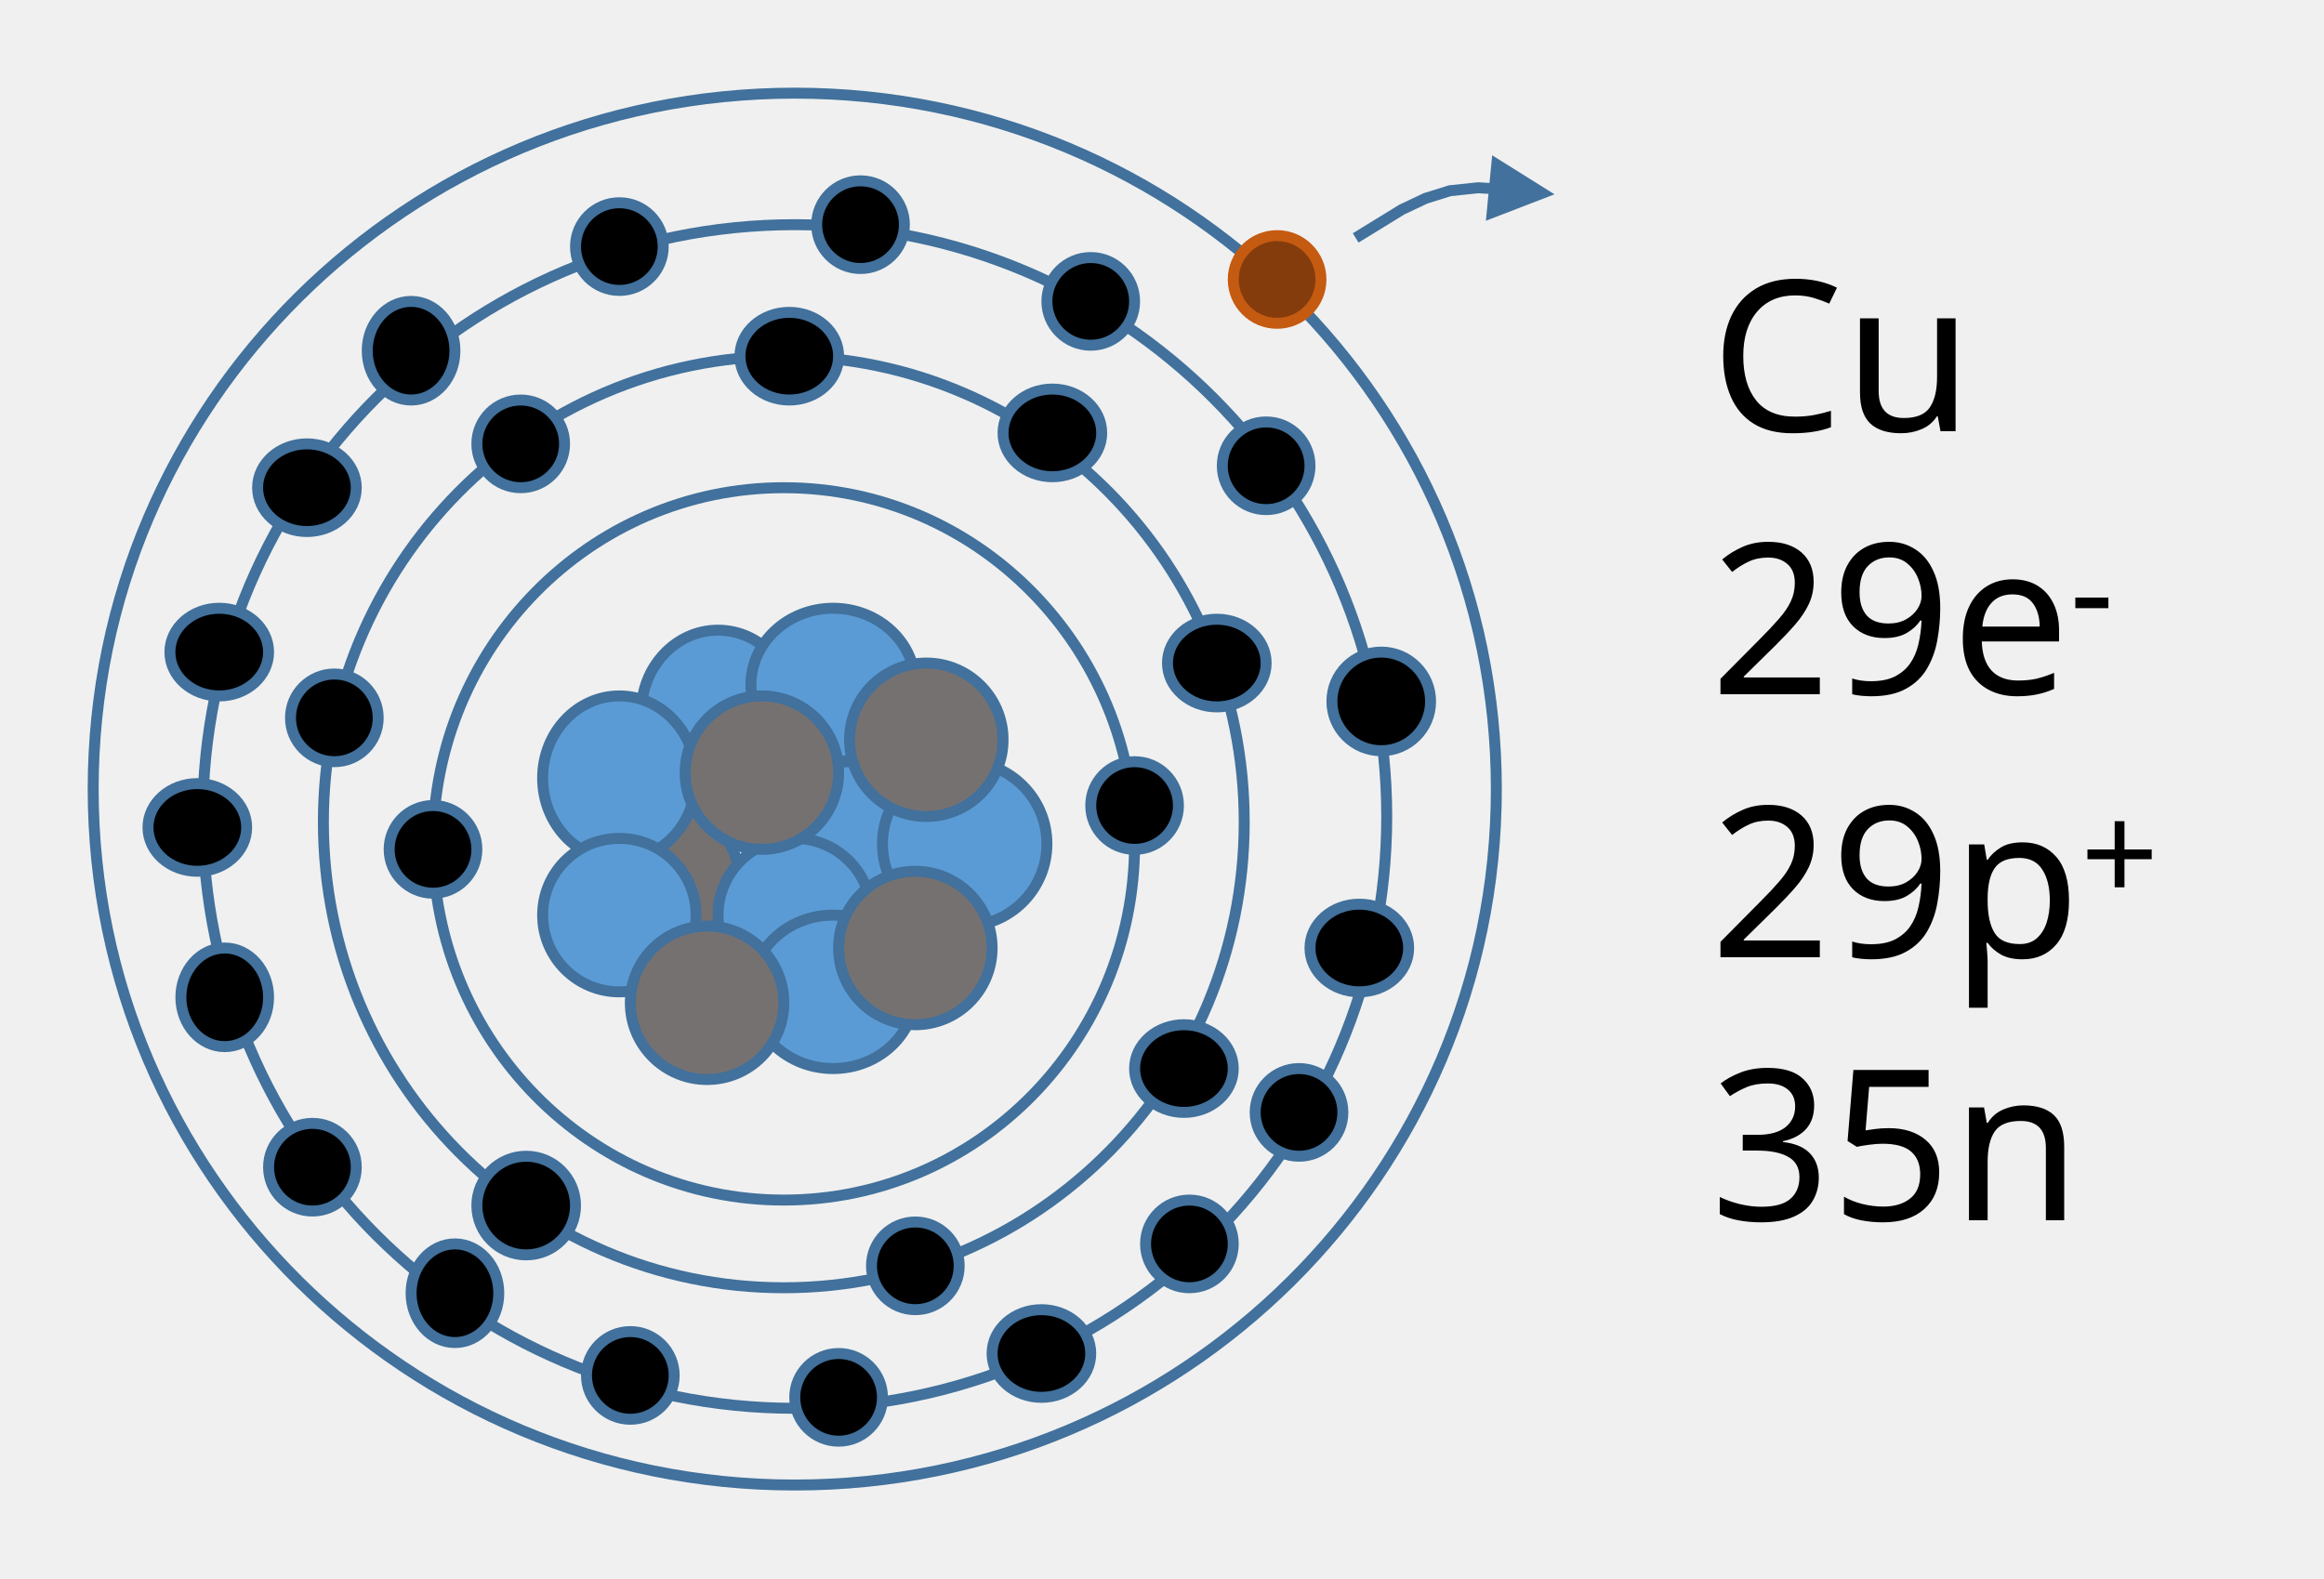
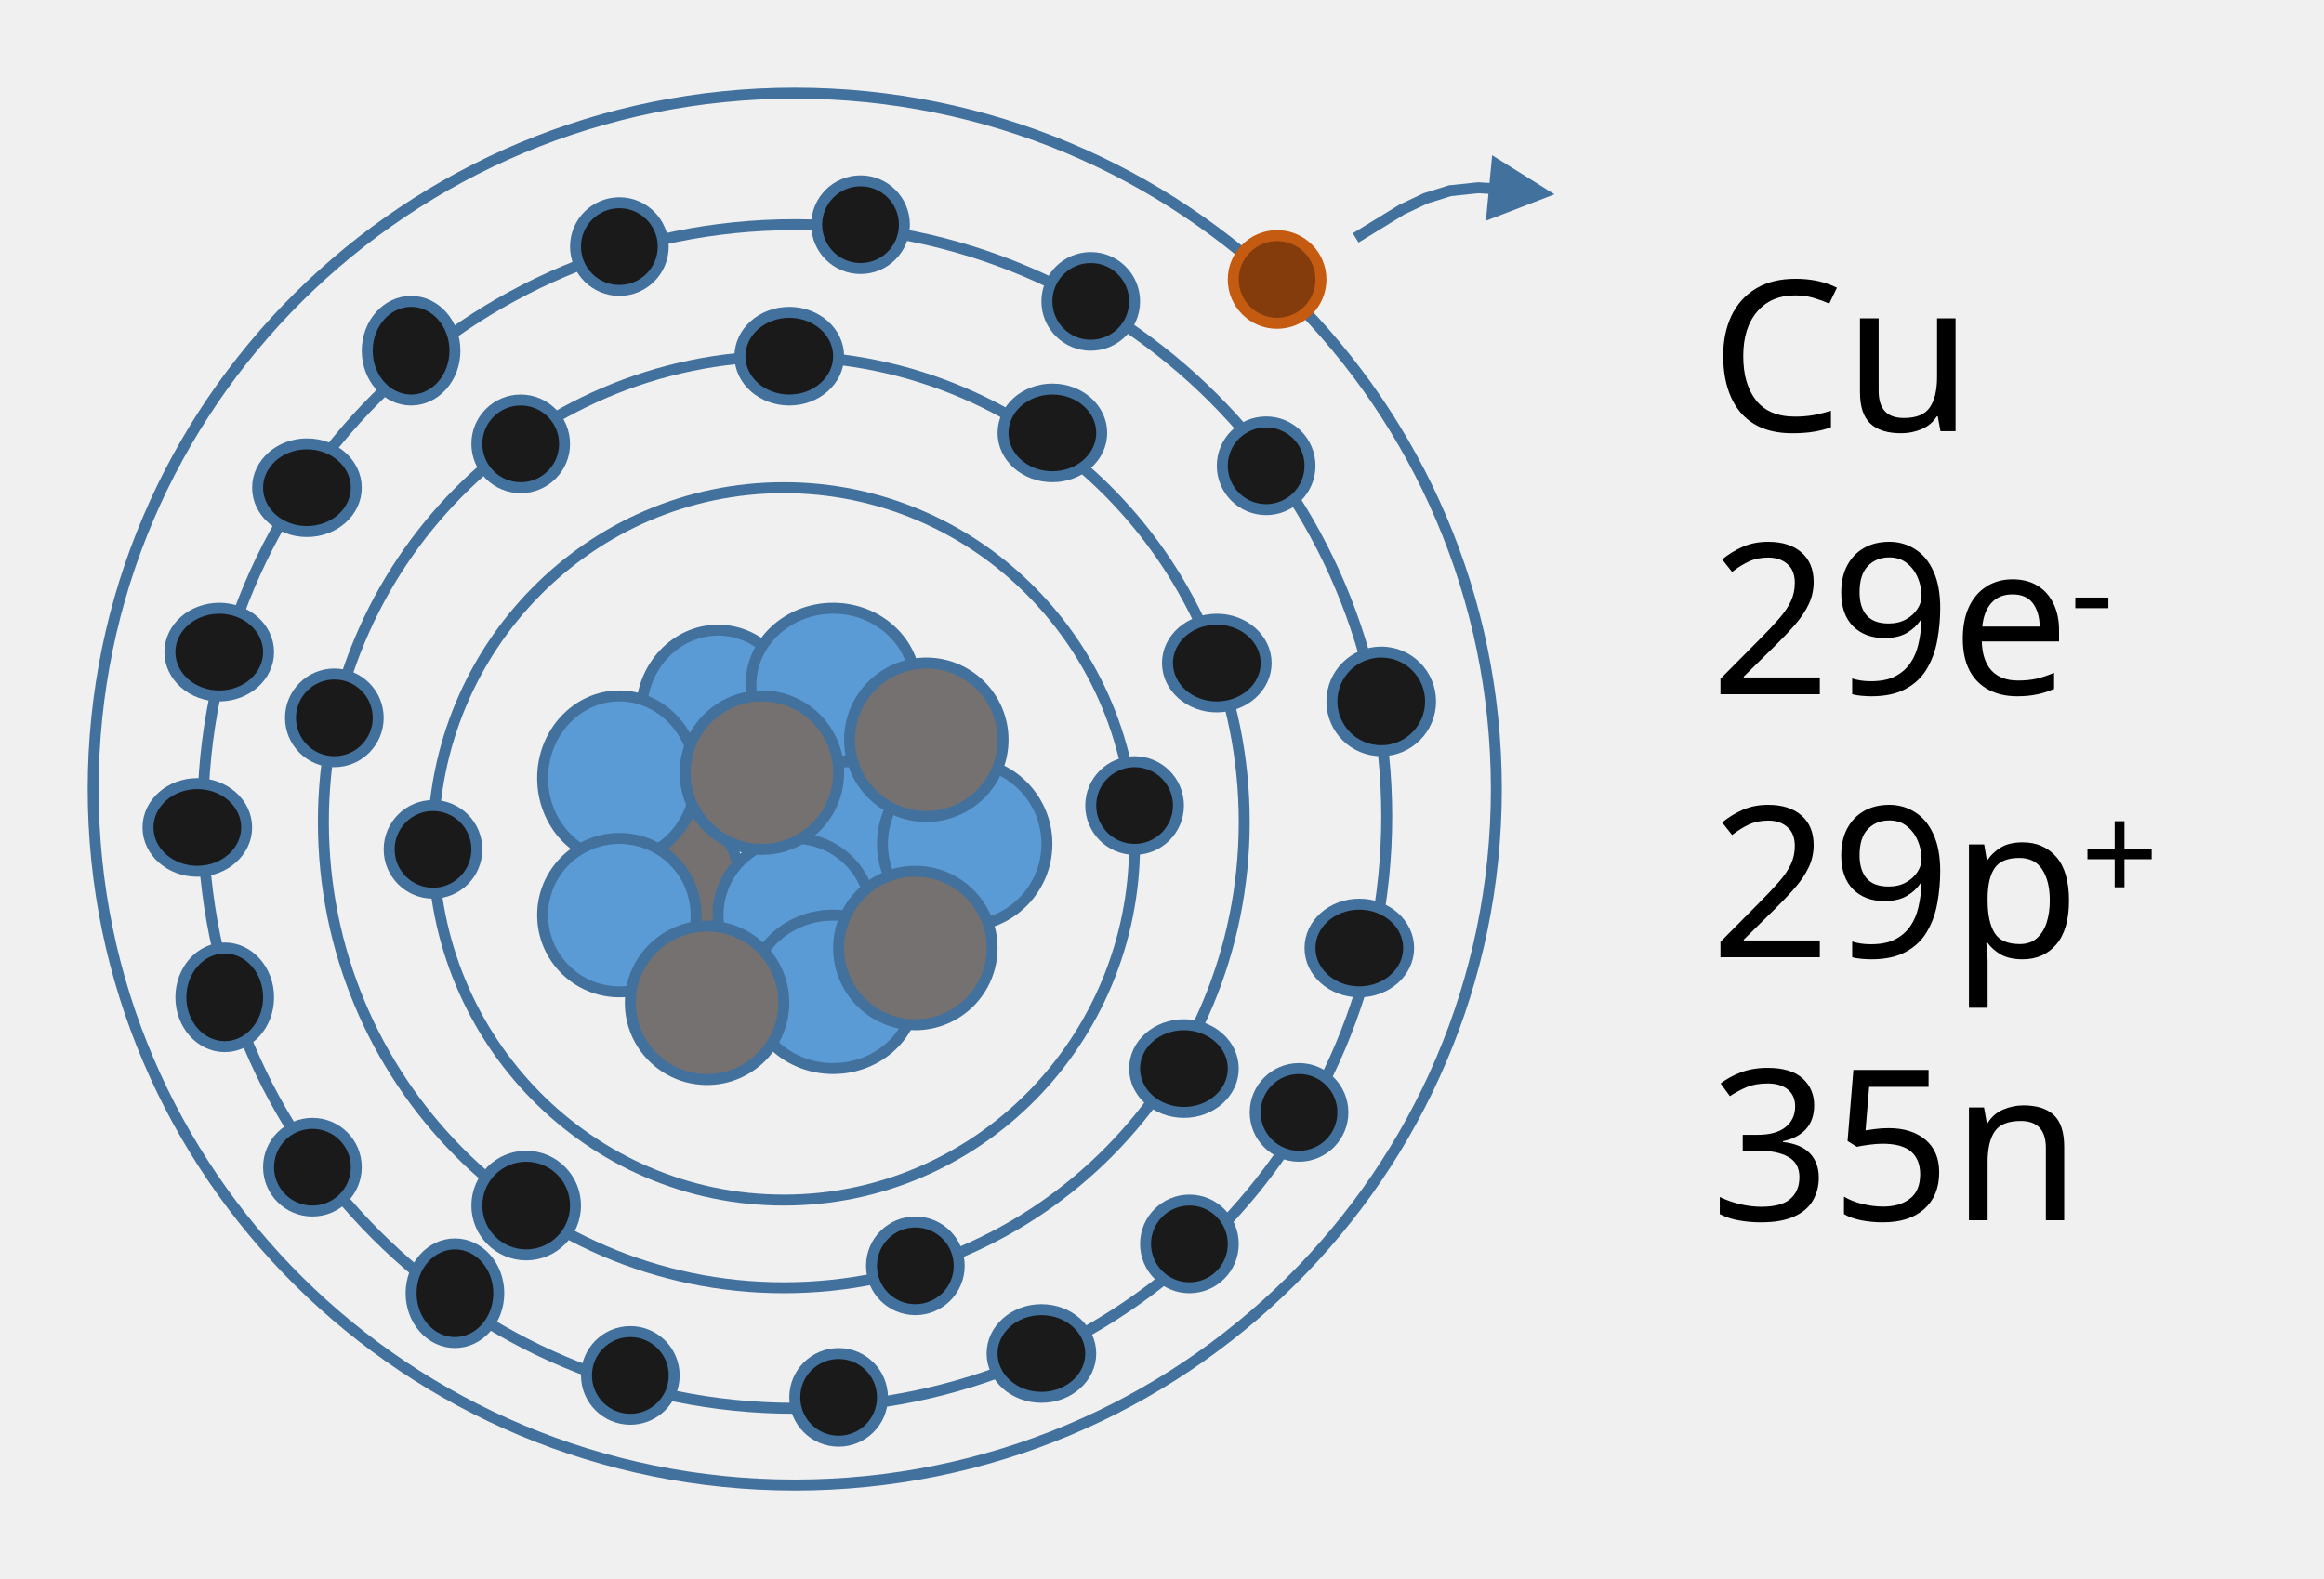
<svg xmlns="http://www.w3.org/2000/svg" id="svg4155" version="1.1" xml:space="preserve" width="265" height="180" viewBox="0 0 265 180">
  <defs id="defs4159">
    <clipPath clipPathUnits="userSpaceOnUse" id="clipPath4171">
      <path d="M 0,0 H 196 V 128 H 0 Z" id="path4173" />
    </clipPath>
  </defs>
  <g id="g4163" transform="matrix(1.25,0,0,-1.25,10,170)">
    <g id="g4165" />
    <path d="M 0,128 H 196 V 0 H 0 Z" style="fill:#ffffff;fill-opacity:0;fill-rule:nonzero;stroke:none" id="path4175" />
    <path d="m 45.5,55.5 c 0,3.866 3.134,7 7,7 3.866,0 7,-3.134 7,-7 0,-3.866 -3.134,-7 -7,-7 -3.866,0 -7,3.134 -7,7 z" style="fill:#767171;fill-opacity:1;fill-rule:nonzero;stroke:none" id="path4177" />
    <g id="g4179" transform="matrix(7.874016e-5,0,0,-7.874016e-5,45.5,62.5)">
      <path d="M 0,88900 C 0,39801.88 39801.88,0 88900,0 c 49098.1,0 88900,39801.88 88900,88900 0,49098.1 -39801.9,88900 -88900,88900 C 39801.88,177800 0,137998.1 0,88900 Z" style="fill:none;stroke:#41719c;stroke-width:12700;stroke-linecap:butt;stroke-linejoin:miter;stroke-miterlimit:8;stroke-dasharray:none;stroke-opacity:1" id="path4181" />
    </g>
    <path d="m 50.5,71 c 0,4.142 3.134,7.5 7,7.5 3.866,0 7,-3.358 7,-7.5 0,-4.142 -3.134,-7.5 -7,-7.5 -3.866,0 -7,3.358 -7,7.5 z" style="fill:#5b9bd5;fill-opacity:1;fill-rule:nonzero;stroke:none" id="path4183" />
    <g id="g4185" transform="matrix(7.874016e-5,0,0,-7.874016e-5,50.5,78.5)">
      <path d="M 0,95250 C 0,42644.88 39801.88,0 88900,0 c 49098.1,0 88900,42644.88 88900,95250 0,52605.1 -39801.9,95250 -88900,95250 C 39801.88,190500 0,147855.1 0,95250 Z" style="fill:none;stroke:#41719c;stroke-width:12700;stroke-linecap:butt;stroke-linejoin:miter;stroke-miterlimit:8;stroke-dasharray:none;stroke-opacity:1" id="path4187" />
    </g>
    <path d="m 62.5,59 c 0,4.142 3.134,7.5 7,7.5 3.866,0 7,-3.358 7,-7.5 0,-4.142 -3.134,-7.5 -7,-7.5 -3.866,0 -7,3.358 -7,7.5 z" style="fill:#5b9bd5;fill-opacity:1;fill-rule:nonzero;stroke:none" id="path4189" />
    <g id="g4191" transform="matrix(7.874016e-5,0,0,-7.874016e-5,62.5,66.5)">
      <path d="M 0,95250 C 0,42644.88 39801.93,0 88900,0 c 49098.1,0 88900,42644.88 88900,95250 0,52605.1 -39801.9,95250 -88900,95250 C 39801.93,190500 0,147855.1 0,95250 Z" style="fill:none;stroke:#41719c;stroke-width:12700;stroke-linecap:butt;stroke-linejoin:miter;stroke-miterlimit:8;stroke-dasharray:none;stroke-opacity:1" id="path4193" />
    </g>
    <path d="m 60.5,73.5 c 0,3.866 3.358,7 7.5,7 4.142,0 7.5,-3.134 7.5,-7 0,-3.866 -3.358,-7 -7.5,-7 -4.142,0 -7.5,3.134 -7.5,7 z" style="fill:#5b9bd5;fill-opacity:1;fill-rule:nonzero;stroke:none" id="path4195" />
    <g id="g4197" transform="matrix(7.874016e-5,0,0,-7.874016e-5,60.5,80.5)">
      <path d="M 0,88900 C 0,39801.93 42644.88,0 95250,0 c 52605.1,0 95250,39801.93 95250,88900 0,49098.1 -42644.9,88900 -95250,88900 C 42644.88,177800 0,137998.1 0,88900 Z" style="fill:none;stroke:#41719c;stroke-width:12700;stroke-linecap:butt;stroke-linejoin:miter;stroke-miterlimit:8;stroke-dasharray:none;stroke-opacity:1" id="path4199" />
    </g>
    <path d="m 57.5,52.5 c 0,3.866 3.134,7 7,7 3.866,0 7,-3.134 7,-7 0,-3.866 -3.134,-7 -7,-7 -3.866,0 -7,3.134 -7,7 z" style="fill:#5b9bd5;fill-opacity:1;fill-rule:nonzero;stroke:none" id="path4201" />
    <g id="g4203" transform="matrix(7.874016e-5,0,0,-7.874016e-5,57.5,59.5)">
      <path d="M 0,88900 C 0,39801.88 39801.88,0 88900,0 c 49098.1,0 88900,39801.88 88900,88900 0,49098.1 -39801.9,88900 -88900,88900 C 39801.88,177800 0,137998.1 0,88900 Z" style="fill:none;stroke:#41719c;stroke-width:12700;stroke-linecap:butt;stroke-linejoin:miter;stroke-miterlimit:8;stroke-dasharray:none;stroke-opacity:1" id="path4205" />
    </g>
    <path d="m 60.5,45.5 c 0,3.866 3.358,7 7.5,7 4.142,0 7.5,-3.134 7.5,-7 0,-3.866 -3.358,-7 -7.5,-7 -4.142,0 -7.5,3.134 -7.5,7 z" style="fill:#5b9bd5;fill-opacity:1;fill-rule:nonzero;stroke:none" id="path4207" />
    <g id="g4209" transform="matrix(7.874016e-5,0,0,-7.874016e-5,60.5,52.5)">
      <path d="M 0,88900 C 0,39801.88 42644.88,0 95250,0 c 52605.1,0 95250,39801.88 95250,88900 0,49098.1 -42644.9,88900 -95250,88900 C 42644.88,177800 0,137998.1 0,88900 Z" style="fill:none;stroke:#41719c;stroke-width:12700;stroke-linecap:butt;stroke-linejoin:miter;stroke-miterlimit:8;stroke-dasharray:none;stroke-opacity:1" id="path4211" />
    </g>
    <path d="m 41.5,65 c 0,4.142 3.134,7.5 7,7.5 3.866,0 7,-3.358 7,-7.5 0,-4.142 -3.134,-7.5 -7,-7.5 -3.866,0 -7,3.358 -7,7.5 z" style="fill:#5b9bd5;fill-opacity:1;fill-rule:nonzero;stroke:none" id="path4213" />
    <g id="g4215" transform="matrix(7.874016e-5,0,0,-7.874016e-5,41.5,72.5)">
      <path d="M 0,95250 C 0,42644.88 39801.88,0 88900,0 c 49098.1,0 88900,42644.88 88900,95250 0,52605.1 -39801.9,95250 -88900,95250 C 39801.88,190500 0,147855.1 0,95250 Z" style="fill:none;stroke:#41719c;stroke-width:12700;stroke-linecap:butt;stroke-linejoin:miter;stroke-miterlimit:8;stroke-dasharray:none;stroke-opacity:1" id="path4217" />
    </g>
    <path d="m 41.5,52.5 c 0,3.866 3.134,7 7,7 3.866,0 7,-3.134 7,-7 0,-3.866 -3.134,-7 -7,-7 -3.866,0 -7,3.134 -7,7 z" style="fill:#5b9bd5;fill-opacity:1;fill-rule:nonzero;stroke:none" id="path4219" />
    <g id="g4221" transform="matrix(7.874016e-5,0,0,-7.874016e-5,41.5,59.5)">
      <path d="M 0,88900 C 0,39801.88 39801.88,0 88900,0 c 49098.1,0 88900,39801.88 88900,88900 0,49098.1 -39801.9,88900 -88900,88900 C 39801.88,177800 0,137998.1 0,88900 Z" style="fill:none;stroke:#41719c;stroke-width:12700;stroke-linecap:butt;stroke-linejoin:miter;stroke-miterlimit:8;stroke-dasharray:none;stroke-opacity:1" id="path4223" />
    </g>
    <path d="m 72.5,59 c 0,4.142 3.358,7.5 7.5,7.5 4.142,0 7.5,-3.358 7.5,-7.5 0,-4.142 -3.358,-7.5 -7.5,-7.5 -4.142,0 -7.5,3.358 -7.5,7.5 z" style="fill:#5b9bd5;fill-opacity:1;fill-rule:nonzero;stroke:none" id="path4225" />
    <g id="g4227" transform="matrix(7.874016e-5,0,0,-7.874016e-5,72.5,66.5)">
      <path d="M 0,95250 C 0,42644.88 42644.88,0 95250,0 c 52605.1,0 95250,42644.88 95250,95250 0,52605.1 -42644.9,95250 -95250,95250 C 42644.88,190500 0,147855.1 0,95250 Z" style="fill:none;stroke:#41719c;stroke-width:12700;stroke-linecap:butt;stroke-linejoin:miter;stroke-miterlimit:8;stroke-dasharray:none;stroke-opacity:1" id="path4229" />
    </g>
    <path d="m 54.5,65.5 c 0,3.866 3.134,7 7,7 3.866,0 7,-3.134 7,-7 0,-3.866 -3.134,-7 -7,-7 -3.866,0 -7,3.134 -7,7 z" style="fill:#767171;fill-opacity:1;fill-rule:nonzero;stroke:none" id="path4231" />
    <g id="g4233" transform="matrix(7.874016e-5,0,0,-7.874016e-5,54.5,72.5)">
      <path d="M 0,88900 C 0,39801.93 39801.88,0 88900,0 c 49098.1,0 88900,39801.93 88900,88900 0,49098.1 -39801.9,88900 -88900,88900 C 39801.88,177800 0,137998.1 0,88900 Z" style="fill:none;stroke:#41719c;stroke-width:12700;stroke-linecap:butt;stroke-linejoin:miter;stroke-miterlimit:8;stroke-dasharray:none;stroke-opacity:1" id="path4235" />
    </g>
    <path d="m 69.5,68.5 c 0,3.866 3.134,7 7,7 3.866,0 7,-3.134 7,-7 0,-3.866 -3.134,-7 -7,-7 -3.866,0 -7,3.134 -7,7 z" style="fill:#767171;fill-opacity:1;fill-rule:nonzero;stroke:none" id="path4237" />
    <g id="g4239" transform="matrix(7.874016e-5,0,0,-7.874016e-5,69.5,75.5)">
      <path d="M 0,88900 C 0,39801.93 39801.93,0 88900,0 c 49098.1,0 88900,39801.93 88900,88900 0,49098.1 -39801.9,88900 -88900,88900 C 39801.93,177800 0,137998.1 0,88900 Z" style="fill:none;stroke:#41719c;stroke-width:12700;stroke-linecap:butt;stroke-linejoin:miter;stroke-miterlimit:8;stroke-dasharray:none;stroke-opacity:1" id="path4241" />
    </g>
    <path d="m 68.5,49.5 c 0,3.866 3.134,7 7,7 3.866,0 7,-3.134 7,-7 0,-3.866 -3.134,-7 -7,-7 -3.866,0 -7,3.134 -7,7 z" style="fill:#767171;fill-opacity:1;fill-rule:nonzero;stroke:none" id="path4243" />
    <g id="g4245" transform="matrix(7.874016e-5,0,0,-7.874016e-5,68.5,56.5)">
      <path d="M 0,88900 C 0,39801.88 39801.93,0 88900,0 c 49098.1,0 88900,39801.88 88900,88900 0,49098.1 -39801.9,88900 -88900,88900 C 39801.93,177800 0,137998.1 0,88900 Z" style="fill:none;stroke:#41719c;stroke-width:12700;stroke-linecap:butt;stroke-linejoin:miter;stroke-miterlimit:8;stroke-dasharray:none;stroke-opacity:1" id="path4247" />
    </g>
    <path d="m 49.5,44.5 c 0,3.866 3.134,7 7,7 3.866,0 7,-3.134 7,-7 0,-3.866 -3.134,-7 -7,-7 -3.866,0 -7,3.134 -7,7 z" style="fill:#767171;fill-opacity:1;fill-rule:nonzero;stroke:none" id="path4249" />
    <g id="g4251" transform="matrix(7.874016e-5,0,0,-7.874016e-5,49.5,51.5)">
      <path d="M 0,88900 C 0,39801.88 39801.88,0 88900,0 c 49098.1,0 88900,39801.88 88900,88900 0,49098.1 -39801.9,88900 -88900,88900 C 39801.88,177800 0,137998.1 0,88900 Z" style="fill:none;stroke:#41719c;stroke-width:12700;stroke-linecap:butt;stroke-linejoin:miter;stroke-miterlimit:8;stroke-dasharray:none;stroke-opacity:1" id="path4253" />
    </g>
    <g id="g4255" transform="matrix(7.874016e-5,0,0,-7.874016e-5,31.5,91.5)">
      <path d="M 0,412750 C 0,184794.4 181951.5,0 406400,0 630848.5,0 812800,184794.4 812800,412750 812800,640705.5 630848.5,825500 406400,825500 181951.5,825500 0,640705.5 0,412750 Z" style="fill:none;stroke:#41719c;stroke-width:12700;stroke-linecap:butt;stroke-linejoin:miter;stroke-miterlimit:8;stroke-dasharray:none;stroke-opacity:1" id="path4257" />
    </g>
    <g id="g4259" transform="matrix(7.874016e-5,0,0,-7.874016e-5,21.5,103.5)">
      <path d="M 0,539750 C 0,241654.3 238811.3,0 533400,0 c 294588.6,0 533400,241654.3 533400,539750 0,298095.7 -238811.4,539750 -533400,539750 C 238811.3,1079500 0,837845.7 0,539750 Z" style="fill:none;stroke:#41719c;stroke-width:12700;stroke-linecap:butt;stroke-linejoin:miter;stroke-miterlimit:8;stroke-dasharray:none;stroke-opacity:1" id="path4261" />
    </g>
    <g id="g4263" transform="matrix(7.874016e-5,0,0,-7.874016e-5,10.5,115.5)">
      <path d="M 0,685800 C 0,307043.2 307043.1,0 685800,0 c 378757,0 685800,307043.2 685800,685800 0,378757 -307043,685800 -685800,685800 C 307043.1,1371600 0,1064557 0,685800 Z" style="fill:none;stroke:#41719c;stroke-width:12700;stroke-linecap:butt;stroke-linejoin:miter;stroke-miterlimit:8;stroke-dasharray:none;stroke-opacity:1" id="path4265" />
    </g>
    <g id="g4267" transform="matrix(7.874016e-5,0,0,-7.874016e-5,0.5,127.5)">
      <path d="M 0,806450 C 0,361059.9 363902.9,0 812800,0 c 448897,0 812800,361059.9 812800,806450 0,445390 -363903,806450 -812800,806450 C 363902.9,1612900 0,1251840 0,806450 Z" style="fill:none;stroke:#41719c;stroke-width:12700;stroke-linecap:butt;stroke-linejoin:miter;stroke-miterlimit:8;stroke-dasharray:none;stroke-opacity:1" id="path4269" />
    </g>
-     <path d="m 91.5,62.5 c 0,2.209 1.791,4 4,4 2.209,0 4,-1.791 4,-4 0,-2.209 -1.791,-4 -4,-4 -2.209,0 -4,1.791 -4,4 z" style="fill:#000000;fill-opacity:1;fill-rule:nonzero;stroke:none" id="path4271" />
+     <path d="m 91.5,62.5 c 0,2.209 1.791,4 4,4 2.209,0 4,-1.791 4,-4 0,-2.209 -1.791,-4 -4,-4 -2.209,0 -4,1.791 -4,4 z" style="fill:#1a1a1a;fill-opacity:1;fill-rule:nonzero;stroke:none" id="path4271" />
    <g id="g4273" transform="matrix(7.874016e-5,0,0,-7.874016e-5,91.5,66.5)">
      <path d="M 0,50800 C 0,22743.96 22743.96,0 50800,0 c 28056.04,0 50800,22743.96 50800,50800 0,28056.09 -22743.96,50800 -50800,50800 C 22743.96,101600 0,78856.09 0,50800 Z" style="fill:none;stroke:#41719c;stroke-width:12700;stroke-linecap:butt;stroke-linejoin:miter;stroke-miterlimit:8;stroke-dasharray:none;stroke-opacity:1" id="path4275" />
    </g>
-     <path d="m 27.5,58.5 c 0,2.209 1.791,4 4,4 2.209,0 4,-1.791 4,-4 0,-2.209 -1.791,-4 -4,-4 -2.209,0 -4,1.791 -4,4 z" style="fill:#000000;fill-opacity:1;fill-rule:nonzero;stroke:none" id="path4277" />
+     <path d="m 27.5,58.5 c 0,2.209 1.791,4 4,4 2.209,0 4,-1.791 4,-4 0,-2.209 -1.791,-4 -4,-4 -2.209,0 -4,1.791 -4,4 z" style="fill:#1a1a1a;fill-opacity:1;fill-rule:nonzero;stroke:none" id="path4277" />
    <g id="g4279" transform="matrix(7.874016e-5,0,0,-7.874016e-5,27.5,62.5)">
      <path d="M 0,50800 C 0,22743.91 22743.94,0 50800,0 c 28056.09,0 50800,22743.91 50800,50800 0,28056.09 -22743.91,50800 -50800,50800 C 22743.94,101600 0,78856.09 0,50800 Z" style="fill:none;stroke:#41719c;stroke-width:12700;stroke-linecap:butt;stroke-linejoin:miter;stroke-miterlimit:8;stroke-dasharray:none;stroke-opacity:1" id="path4281" />
    </g>
-     <path d="m 95.5,38.5 c 0,2.209 2.015,4 4.5,4 2.485,0 4.5,-1.791 4.5,-4 0,-2.209 -2.015,-4 -4.5,-4 -2.485,0 -4.5,1.791 -4.5,4 z" style="fill:#000000;fill-opacity:1;fill-rule:nonzero;stroke:none" id="path4283" />
+     <path d="m 95.5,38.5 c 0,2.209 2.015,4 4.5,4 2.485,0 4.5,-1.791 4.5,-4 0,-2.209 -2.015,-4 -4.5,-4 -2.485,0 -4.5,1.791 -4.5,4 z" style="fill:#1a1a1a;fill-opacity:1;fill-rule:nonzero;stroke:none" id="path4283" />
    <g id="g4285" transform="matrix(7.874016e-5,0,0,-7.874016e-5,95.5,42.5)">
      <path d="M 0,50800 C 0,22743.91 25586.91,0 57150,0 c 31563.09,0 57150,22743.91 57150,50800 0,28056.09 -25586.91,50800 -57150,50800 C 25586.91,101600 0,78856.09 0,50800 Z" style="fill:none;stroke:#41719c;stroke-width:12700;stroke-linecap:butt;stroke-linejoin:miter;stroke-miterlimit:8;stroke-dasharray:none;stroke-opacity:1" id="path4287" />
    </g>
-     <path d="m 71.5,20.5 c 0,2.209 1.791,4 4,4 2.209,0 4,-1.791 4,-4 0,-2.209 -1.791,-4 -4,-4 -2.209,0 -4,1.791 -4,4 z" style="fill:#000000;fill-opacity:1;fill-rule:nonzero;stroke:none" id="path4289" />
+     <path d="m 71.5,20.5 c 0,2.209 1.791,4 4,4 2.209,0 4,-1.791 4,-4 0,-2.209 -1.791,-4 -4,-4 -2.209,0 -4,1.791 -4,4 z" style="fill:#1a1a1a;fill-opacity:1;fill-rule:nonzero;stroke:none" id="path4289" />
    <g id="g4291" transform="matrix(7.874016e-5,0,0,-7.874016e-5,71.5,24.5)">
      <path d="M 0,50800 C 0,22743.94 22743.96,0 50800,0 c 28056.04,0 50800,22743.94 50800,50800 0,28056.06 -22743.96,50800 -50800,50800 C 22743.96,101600 0,78856.06 0,50800 Z" style="fill:none;stroke:#41719c;stroke-width:12700;stroke-linecap:butt;stroke-linejoin:miter;stroke-miterlimit:8;stroke-dasharray:none;stroke-opacity:1" id="path4293" />
    </g>
-     <path d="m 35.5,26 c 0,2.485 2.015,4.5 4.5,4.5 2.485,0 4.5,-2.015 4.5,-4.5 0,-2.485 -2.015,-4.5 -4.5,-4.5 -2.485,0 -4.5,2.015 -4.5,4.5 z" style="fill:#000000;fill-opacity:1;fill-rule:nonzero;stroke:none" id="path4295" />
+     <path d="m 35.5,26 c 0,2.485 2.015,4.5 4.5,4.5 2.485,0 4.5,-2.015 4.5,-4.5 0,-2.485 -2.015,-4.5 -4.5,-4.5 -2.485,0 -4.5,2.015 -4.5,4.5 z" style="fill:#1a1a1a;fill-opacity:1;fill-rule:nonzero;stroke:none" id="path4295" />
    <g id="g4297" transform="matrix(7.874016e-5,0,0,-7.874016e-5,35.5,30.5)">
      <path d="M 0,57150 C 0,25586.93 25586.91,0 57150,0 c 31563.09,0 57150,25586.93 57150,57150 0,31563.07 -25586.91,57150 -57150,57150 C 25586.91,114300 0,88713.07 0,57150 Z" style="fill:none;stroke:#41719c;stroke-width:12700;stroke-linecap:butt;stroke-linejoin:miter;stroke-miterlimit:8;stroke-dasharray:none;stroke-opacity:1" id="path4299" />
    </g>
-     <path d="m 18.5,70.5 c 0,2.209 1.791,4 4,4 2.209,0 4,-1.791 4,-4 0,-2.209 -1.791,-4 -4,-4 -2.209,0 -4,1.791 -4,4 z" style="fill:#000000;fill-opacity:1;fill-rule:nonzero;stroke:none" id="path4301" />
+     <path d="m 18.5,70.5 c 0,2.209 1.791,4 4,4 2.209,0 4,-1.791 4,-4 0,-2.209 -1.791,-4 -4,-4 -2.209,0 -4,1.791 -4,4 z" style="fill:#1a1a1a;fill-opacity:1;fill-rule:nonzero;stroke:none" id="path4301" />
    <g id="g4303" transform="matrix(7.874016e-5,0,0,-7.874016e-5,18.5,74.5)">
      <path d="M 0,50800 C 0,22743.96 22743.94,0 50800,0 c 28056.06,0 50800,22743.96 50800,50800 0,28056.04 -22743.94,50800 -50800,50800 C 22743.94,101600 0,78856.04 0,50800 Z" style="fill:none;stroke:#41719c;stroke-width:12700;stroke-linecap:butt;stroke-linejoin:miter;stroke-miterlimit:8;stroke-dasharray:none;stroke-opacity:1" id="path4305" />
    </g>
-     <path d="m 35.5,95.5 c 0,2.209 1.791,4 4,4 2.209,0 4,-1.791 4,-4 0,-2.209 -1.791,-4 -4,-4 -2.209,0 -4,1.791 -4,4 z" style="fill:#000000;fill-opacity:1;fill-rule:nonzero;stroke:none" id="path4307" />
+     <path d="m 35.5,95.5 c 0,2.209 1.791,4 4,4 2.209,0 4,-1.791 4,-4 0,-2.209 -1.791,-4 -4,-4 -2.209,0 -4,1.791 -4,4 z" style="fill:#1a1a1a;fill-opacity:1;fill-rule:nonzero;stroke:none" id="path4307" />
    <g id="g4309" transform="matrix(7.874016e-5,0,0,-7.874016e-5,35.5,99.5)">
      <path d="M 0,50800 C 0,22743.96 22743.91,0 50800,0 c 28056.09,0 50800,22743.96 50800,50800 0,28056.04 -22743.91,50800 -50800,50800 C 22743.91,101600 0,78856.04 0,50800 Z" style="fill:none;stroke:#41719c;stroke-width:12700;stroke-linecap:butt;stroke-linejoin:miter;stroke-miterlimit:8;stroke-dasharray:none;stroke-opacity:1" id="path4311" />
    </g>
-     <path d="m 59.5,103.5 c 0,2.209 2.015,4 4.5,4 2.485,0 4.5,-1.791 4.5,-4 0,-2.209 -2.015,-4 -4.5,-4 -2.485,0 -4.5,1.791 -4.5,4 z" style="fill:#000000;fill-opacity:1;fill-rule:nonzero;stroke:none" id="path4313" />
+     <path d="m 59.5,103.5 c 0,2.209 2.015,4 4.5,4 2.485,0 4.5,-1.791 4.5,-4 0,-2.209 -2.015,-4 -4.5,-4 -2.485,0 -4.5,1.791 -4.5,4 z" style="fill:#1a1a1a;fill-opacity:1;fill-rule:nonzero;stroke:none" id="path4313" />
    <g id="g4315" transform="matrix(7.874016e-5,0,0,-7.874016e-5,59.5,107.5)">
      <path d="M 0,50800 C 0,22743.96 25586.91,0 57150,0 c 31563.09,0 57150,22743.96 57150,50800 0,28056.04 -25586.91,50800 -57150,50800 C 25586.91,101600 0,78856.04 0,50800 Z" style="fill:none;stroke:#41719c;stroke-width:12700;stroke-linecap:butt;stroke-linejoin:miter;stroke-miterlimit:8;stroke-dasharray:none;stroke-opacity:1" id="path4317" />
    </g>
-     <path d="m 83.5,96.5 c 0,2.209 2.015,4 4.5,4 2.485,0 4.5,-1.791 4.5,-4 0,-2.209 -2.015,-4 -4.5,-4 -2.485,0 -4.5,1.791 -4.5,4 z" style="fill:#000000;fill-opacity:1;fill-rule:nonzero;stroke:none" id="path4319" />
+     <path d="m 83.5,96.5 c 0,2.209 2.015,4 4.5,4 2.485,0 4.5,-1.791 4.5,-4 0,-2.209 -2.015,-4 -4.5,-4 -2.485,0 -4.5,1.791 -4.5,4 z" style="fill:#1a1a1a;fill-opacity:1;fill-rule:nonzero;stroke:none" id="path4319" />
    <g id="g4321" transform="matrix(7.874016e-5,0,0,-7.874016e-5,83.5,100.5)">
      <path d="M 0,50800 C 0,22743.96 25586.91,0 57150,0 c 31563.09,0 57150,22743.96 57150,50800 0,28056.04 -25586.91,50800 -57150,50800 C 25586.91,101600 0,78856.04 0,50800 Z" style="fill:none;stroke:#41719c;stroke-width:12700;stroke-linecap:butt;stroke-linejoin:miter;stroke-miterlimit:8;stroke-dasharray:none;stroke-opacity:1" id="path4323" />
    </g>
-     <path d="m 98.5,75.5 c 0,2.209 2.015,4 4.5,4 2.485,0 4.5,-1.791 4.5,-4 0,-2.209 -2.015,-4 -4.5,-4 -2.485,0 -4.5,1.791 -4.5,4 z" style="fill:#000000;fill-opacity:1;fill-rule:nonzero;stroke:none" id="path4325" />
+     <path d="m 98.5,75.5 c 0,2.209 2.015,4 4.5,4 2.485,0 4.5,-1.791 4.5,-4 0,-2.209 -2.015,-4 -4.5,-4 -2.485,0 -4.5,1.791 -4.5,4 z" style="fill:#1a1a1a;fill-opacity:1;fill-rule:nonzero;stroke:none" id="path4325" />
    <g id="g4327" transform="matrix(7.874016e-5,0,0,-7.874016e-5,98.5,79.5)">
      <path d="M 0,50800 C 0,22743.96 25586.91,0 57150,0 c 31563.09,0 57150,22743.96 57150,50800 0,28056.04 -25586.91,50800 -57150,50800 C 25586.91,101600 0,78856.04 0,50800 Z" style="fill:none;stroke:#41719c;stroke-width:12700;stroke-linecap:butt;stroke-linejoin:miter;stroke-miterlimit:8;stroke-dasharray:none;stroke-opacity:1" id="path4329" />
    </g>
-     <path d="m 103.5,93.5 c 0,2.209 1.791,4 4,4 2.209,0 4,-1.791 4,-4 0,-2.209 -1.791,-4 -4,-4 -2.209,0 -4,1.791 -4,4 z" style="fill:#000000;fill-opacity:1;fill-rule:nonzero;stroke:none" id="path4331" />
+     <path d="m 103.5,93.5 c 0,2.209 1.791,4 4,4 2.209,0 4,-1.791 4,-4 0,-2.209 -1.791,-4 -4,-4 -2.209,0 -4,1.791 -4,4 z" style="fill:#1a1a1a;fill-opacity:1;fill-rule:nonzero;stroke:none" id="path4331" />
    <g id="g4333" transform="matrix(7.874016e-5,0,0,-7.874016e-5,103.5,97.5)">
      <path d="M 0,50800 C 0,22743.96 22743.96,0 50800,0 c 28056.04,0 50800,22743.96 50800,50800 0,28056.04 -22743.96,50800 -50800,50800 C 22743.96,101600 0,78856.04 0,50800 Z" style="fill:none;stroke:#41719c;stroke-width:12700;stroke-linecap:butt;stroke-linejoin:miter;stroke-miterlimit:8;stroke-dasharray:none;stroke-opacity:1" id="path4335" />
    </g>
-     <path d="m 87.5,108.5 c 0,2.209 1.791,4 4,4 2.209,0 4,-1.791 4,-4 0,-2.209 -1.791,-4 -4,-4 -2.209,0 -4,1.791 -4,4 z" style="fill:#000000;fill-opacity:1;fill-rule:nonzero;stroke:none" id="path4337" />
+     <path d="m 87.5,108.5 c 0,2.209 1.791,4 4,4 2.209,0 4,-1.791 4,-4 0,-2.209 -1.791,-4 -4,-4 -2.209,0 -4,1.791 -4,4 z" style="fill:#1a1a1a;fill-opacity:1;fill-rule:nonzero;stroke:none" id="path4337" />
    <g id="g4339" transform="matrix(7.874016e-5,0,0,-7.874016e-5,87.5,112.5)">
      <path d="M 0,50800 C 0,22743.96 22743.96,0 50800,0 c 28056.04,0 50800,22743.96 50800,50800 0,28056.04 -22743.96,50800 -50800,50800 C 22743.96,101600 0,78856.04 0,50800 Z" style="fill:none;stroke:#41719c;stroke-width:12700;stroke-linecap:butt;stroke-linejoin:miter;stroke-miterlimit:8;stroke-dasharray:none;stroke-opacity:1" id="path4341" />
    </g>
-     <path d="m 66.5,115.5 c 0,2.209 1.791,4 4,4 2.209,0 4,-1.791 4,-4 0,-2.209 -1.791,-4 -4,-4 -2.209,0 -4,1.791 -4,4 z" style="fill:#000000;fill-opacity:1;fill-rule:nonzero;stroke:none" id="path4343" />
+     <path d="m 66.5,115.5 c 0,2.209 1.791,4 4,4 2.209,0 4,-1.791 4,-4 0,-2.209 -1.791,-4 -4,-4 -2.209,0 -4,1.791 -4,4 z" style="fill:#1a1a1a;fill-opacity:1;fill-rule:nonzero;stroke:none" id="path4343" />
    <g id="g4345" transform="matrix(7.874016e-5,0,0,-7.874016e-5,66.5,119.5)">
      <path d="M 0,50800 C 0,22743.96 22743.96,0 50800,0 c 28056.04,0 50800,22743.96 50800,50800 0,28056.04 -22743.96,50800 -50800,50800 C 22743.96,101600 0,78856.04 0,50800 Z" style="fill:none;stroke:#41719c;stroke-width:12700;stroke-linecap:butt;stroke-linejoin:miter;stroke-miterlimit:8;stroke-dasharray:none;stroke-opacity:1" id="path4347" />
    </g>
-     <path d="m 44.5,113.5 c 0,2.209 1.791,4 4,4 2.209,0 4,-1.791 4,-4 0,-2.209 -1.791,-4 -4,-4 -2.209,0 -4,1.791 -4,4 z" style="fill:#000000;fill-opacity:1;fill-rule:nonzero;stroke:none" id="path4349" />
+     <path d="m 44.5,113.5 c 0,2.209 1.791,4 4,4 2.209,0 4,-1.791 4,-4 0,-2.209 -1.791,-4 -4,-4 -2.209,0 -4,1.791 -4,4 z" style="fill:#1a1a1a;fill-opacity:1;fill-rule:nonzero;stroke:none" id="path4349" />
    <g id="g4351" transform="matrix(7.874016e-5,0,0,-7.874016e-5,44.5,117.5)">
      <path d="M 0,50800 C 0,22743.96 22743.91,0 50800,0 c 28056.09,0 50800,22743.96 50800,50800 0,28056.04 -22743.91,50800 -50800,50800 C 22743.91,101600 0,78856.04 0,50800 Z" style="fill:none;stroke:#41719c;stroke-width:12700;stroke-linecap:butt;stroke-linejoin:miter;stroke-miterlimit:8;stroke-dasharray:none;stroke-opacity:1" id="path4353" />
    </g>
-     <path d="m 25.5,104 c 0,2.485 1.791,4.5 4,4.5 2.209,0 4,-2.015 4,-4.5 0,-2.485 -1.791,-4.5 -4,-4.5 -2.209,0 -4,2.015 -4,4.5 z" style="fill:#000000;fill-opacity:1;fill-rule:nonzero;stroke:none" id="path4355" />
+     <path d="m 25.5,104 c 0,2.485 1.791,4.5 4,4.5 2.209,0 4,-2.015 4,-4.5 0,-2.485 -1.791,-4.5 -4,-4.5 -2.209,0 -4,2.015 -4,4.5 z" style="fill:#1a1a1a;fill-opacity:1;fill-rule:nonzero;stroke:none" id="path4355" />
    <g id="g4357" transform="matrix(7.874016e-5,0,0,-7.874016e-5,25.5,108.5)">
      <path d="M 0,57150 C 0,25586.91 22743.94,0 50800,0 c 28056.06,0 50800,25586.91 50800,57150 0,31563.09 -22743.94,57150 -50800,57150 C 22743.94,114300 0,88713.09 0,57150 Z" style="fill:none;stroke:#41719c;stroke-width:12700;stroke-linecap:butt;stroke-linejoin:miter;stroke-miterlimit:8;stroke-dasharray:none;stroke-opacity:1" id="path4359" />
    </g>
-     <path d="m 15.5,91.5 c 0,2.209 2.015,4 4.5,4 2.485,0 4.5,-1.791 4.5,-4 0,-2.209 -2.015,-4 -4.5,-4 -2.485,0 -4.5,1.791 -4.5,4 z" style="fill:#000000;fill-opacity:1;fill-rule:nonzero;stroke:none" id="path4361" />
+     <path d="m 15.5,91.5 c 0,2.209 2.015,4 4.5,4 2.485,0 4.5,-1.791 4.5,-4 0,-2.209 -2.015,-4 -4.5,-4 -2.485,0 -4.5,1.791 -4.5,4 z" style="fill:#1a1a1a;fill-opacity:1;fill-rule:nonzero;stroke:none" id="path4361" />
    <g id="g4363" transform="matrix(7.874016e-5,0,0,-7.874016e-5,15.5,95.5)">
      <path d="M 0,50800 C 0,22743.96 25586.93,0 57150,0 c 31563.07,0 57150,22743.96 57150,50800 0,28056.04 -25586.93,50800 -57150,50800 C 25586.93,101600 0,78856.04 0,50800 Z" style="fill:none;stroke:#41719c;stroke-width:12700;stroke-linecap:butt;stroke-linejoin:miter;stroke-miterlimit:8;stroke-dasharray:none;stroke-opacity:1" id="path4365" />
    </g>
-     <path d="m 7.5,76.5 c 0,2.209 2.015,4 4.5,4 2.485,0 4.5,-1.791 4.5,-4 0,-2.209 -2.015,-4 -4.5,-4 -2.485,0 -4.5,1.791 -4.5,4 z" style="fill:#000000;fill-opacity:1;fill-rule:nonzero;stroke:none" id="path4367" />
+     <path d="m 7.5,76.5 c 0,2.209 2.015,4 4.5,4 2.485,0 4.5,-1.791 4.5,-4 0,-2.209 -2.015,-4 -4.5,-4 -2.485,0 -4.5,1.791 -4.5,4 z" style="fill:#1a1a1a;fill-opacity:1;fill-rule:nonzero;stroke:none" id="path4367" />
    <g id="g4369" transform="matrix(7.874016e-5,0,0,-7.874016e-5,7.5,80.5)">
      <path d="M 0,50800 C 0,22743.96 25586.93,0 57150,0 c 31563.07,0 57150,22743.96 57150,50800 0,28056.04 -25586.93,50800 -57150,50800 C 25586.93,101600 0,78856.04 0,50800 Z" style="fill:none;stroke:#41719c;stroke-width:12700;stroke-linecap:butt;stroke-linejoin:miter;stroke-miterlimit:8;stroke-dasharray:none;stroke-opacity:1" id="path4371" />
    </g>
-     <path d="m 5.5,60.5 c 0,2.209 2.015,4 4.5,4 2.485,0 4.5,-1.791 4.5,-4 0,-2.209 -2.015,-4 -4.5,-4 -2.485,0 -4.5,1.791 -4.5,4 z" style="fill:#000000;fill-opacity:1;fill-rule:nonzero;stroke:none" id="path4373" />
+     <path d="m 5.5,60.5 c 0,2.209 2.015,4 4.5,4 2.485,0 4.5,-1.791 4.5,-4 0,-2.209 -2.015,-4 -4.5,-4 -2.485,0 -4.5,1.791 -4.5,4 z" style="fill:#1a1a1a;fill-opacity:1;fill-rule:nonzero;stroke:none" id="path4373" />
    <g id="g4375" transform="matrix(7.874016e-5,0,0,-7.874016e-5,5.5,64.5)">
      <path d="M 0,50800 C 0,22743.91 25586.93,0 57150,0 c 31563.07,0 57150,22743.91 57150,50800 0,28056.09 -25586.93,50800 -57150,50800 C 25586.93,101600 0,78856.09 0,50800 Z" style="fill:none;stroke:#41719c;stroke-width:12700;stroke-linecap:butt;stroke-linejoin:miter;stroke-miterlimit:8;stroke-dasharray:none;stroke-opacity:1" id="path4377" />
    </g>
-     <path d="m 8.5,45 c 0,2.485 1.791,4.5 4,4.5 2.209,0 4,-2.015 4,-4.5 0,-2.485 -1.791,-4.5 -4,-4.5 -2.209,0 -4,2.015 -4,4.5 z" style="fill:#000000;fill-opacity:1;fill-rule:nonzero;stroke:none" id="path4379" />
+     <path d="m 8.5,45 c 0,2.485 1.791,4.5 4,4.5 2.209,0 4,-2.015 4,-4.5 0,-2.485 -1.791,-4.5 -4,-4.5 -2.209,0 -4,2.015 -4,4.5 z" style="fill:#1a1a1a;fill-opacity:1;fill-rule:nonzero;stroke:none" id="path4379" />
    <g id="g4381" transform="matrix(7.874016e-5,0,0,-7.874016e-5,8.5,49.5)">
      <path d="M 0,57150 C 0,25586.91 22743.94,0 50800,0 c 28056.06,0 50800,25586.91 50800,57150 0,31563.09 -22743.94,57150 -50800,57150 C 22743.94,114300 0,88713.09 0,57150 Z" style="fill:none;stroke:#41719c;stroke-width:12700;stroke-linecap:butt;stroke-linejoin:miter;stroke-miterlimit:8;stroke-dasharray:none;stroke-opacity:1" id="path4383" />
    </g>
-     <path d="m 16.5,29.5 c 0,2.209 1.791,4 4,4 2.209,0 4,-1.791 4,-4 0,-2.209 -1.791,-4 -4,-4 -2.209,0 -4,1.791 -4,4 z" style="fill:#000000;fill-opacity:1;fill-rule:nonzero;stroke:none" id="path4385" />
+     <path d="m 16.5,29.5 c 0,2.209 1.791,4 4,4 2.209,0 4,-1.791 4,-4 0,-2.209 -1.791,-4 -4,-4 -2.209,0 -4,1.791 -4,4 z" style="fill:#1a1a1a;fill-opacity:1;fill-rule:nonzero;stroke:none" id="path4385" />
    <g id="g4387" transform="matrix(7.874016e-5,0,0,-7.874016e-5,16.5,33.5)">
      <path d="M 0,50800 C 0,22743.94 22743.94,0 50800,0 c 28056.06,0 50800,22743.94 50800,50800 0,28056.06 -22743.94,50800 -50800,50800 C 22743.94,101600 0,78856.06 0,50800 Z" style="fill:none;stroke:#41719c;stroke-width:12700;stroke-linecap:butt;stroke-linejoin:miter;stroke-miterlimit:8;stroke-dasharray:none;stroke-opacity:1" id="path4389" />
    </g>
-     <path d="m 29.5,18 c 0,2.485 1.791,4.5 4,4.5 2.209,0 4,-2.015 4,-4.5 0,-2.485 -1.791,-4.5 -4,-4.5 -2.209,0 -4,2.015 -4,4.5 z" style="fill:#000000;fill-opacity:1;fill-rule:nonzero;stroke:none" id="path4391" />
+     <path d="m 29.5,18 c 0,2.485 1.791,4.5 4,4.5 2.209,0 4,-2.015 4,-4.5 0,-2.485 -1.791,-4.5 -4,-4.5 -2.209,0 -4,2.015 -4,4.5 z" style="fill:#1a1a1a;fill-opacity:1;fill-rule:nonzero;stroke:none" id="path4391" />
    <g id="g4393" transform="matrix(7.874016e-5,0,0,-7.874016e-5,29.5,22.5)">
      <path d="M 0,57150 C 0,25586.93 22743.94,0 50800,0 c 28056.09,0 50800,25586.93 50800,57150 0,31563.07 -22743.91,57150 -50800,57150 C 22743.94,114300 0,88713.07 0,57150 Z" style="fill:none;stroke:#41719c;stroke-width:12700;stroke-linecap:butt;stroke-linejoin:miter;stroke-miterlimit:8;stroke-dasharray:none;stroke-opacity:1" id="path4395" />
    </g>
-     <path d="m 45.5,10.5 c 0,2.209 1.791,4 4,4 2.209,0 4,-1.791 4,-4 0,-2.209 -1.791,-4 -4,-4 -2.209,0 -4,1.791 -4,4 z" style="fill:#000000;fill-opacity:1;fill-rule:nonzero;stroke:none" id="path4397" />
+     <path d="m 45.5,10.5 c 0,2.209 1.791,4 4,4 2.209,0 4,-1.791 4,-4 0,-2.209 -1.791,-4 -4,-4 -2.209,0 -4,1.791 -4,4 z" style="fill:#1a1a1a;fill-opacity:1;fill-rule:nonzero;stroke:none" id="path4397" />
    <g id="g4399" transform="matrix(7.874016e-5,0,0,-7.874016e-5,45.5,14.5)">
      <path d="M 0,50800 C 0,22743.94 22743.91,0 50800,0 c 28056.09,0 50800,22743.94 50800,50800 0,28056.06 -22743.91,50800 -50800,50800 C 22743.91,101600 0,78856.06 0,50800 Z" style="fill:none;stroke:#41719c;stroke-width:12700;stroke-linecap:butt;stroke-linejoin:miter;stroke-miterlimit:8;stroke-dasharray:none;stroke-opacity:1" id="path4401" />
    </g>
-     <path d="m 64.5,8.5 c 0,2.209 1.791,4 4,4 2.209,0 4,-1.791 4,-4 0,-2.209 -1.791,-4 -4,-4 -2.209,0 -4,1.791 -4,4 z" style="fill:#000000;fill-opacity:1;fill-rule:nonzero;stroke:none" id="path4403" />
+     <path d="m 64.5,8.5 c 0,2.209 1.791,4 4,4 2.209,0 4,-1.791 4,-4 0,-2.209 -1.791,-4 -4,-4 -2.209,0 -4,1.791 -4,4 z" style="fill:#1a1a1a;fill-opacity:1;fill-rule:nonzero;stroke:none" id="path4403" />
    <g id="g4405" transform="matrix(7.874016e-5,0,0,-7.874016e-5,64.5,12.5)">
      <path d="M 0,50800 C 0,22743.94 22743.96,0 50800,0 c 28056.04,0 50800,22743.94 50800,50800 0,28056.06 -22743.96,50800 -50800,50800 C 22743.96,101600 0,78856.06 0,50800 Z" style="fill:none;stroke:#41719c;stroke-width:12700;stroke-linecap:butt;stroke-linejoin:miter;stroke-miterlimit:8;stroke-dasharray:none;stroke-opacity:1" id="path4407" />
    </g>
-     <path d="m 82.5,12.5 c 0,2.209 2.015,4 4.5,4 2.485,0 4.5,-1.791 4.5,-4 0,-2.209 -2.015,-4 -4.5,-4 -2.485,0 -4.5,1.791 -4.5,4 z" style="fill:#000000;fill-opacity:1;fill-rule:nonzero;stroke:none" id="path4409" />
+     <path d="m 82.5,12.5 c 0,2.209 2.015,4 4.5,4 2.485,0 4.5,-1.791 4.5,-4 0,-2.209 -2.015,-4 -4.5,-4 -2.485,0 -4.5,1.791 -4.5,4 z" style="fill:#1a1a1a;fill-opacity:1;fill-rule:nonzero;stroke:none" id="path4409" />
    <g id="g4411" transform="matrix(7.874016e-5,0,0,-7.874016e-5,82.5,16.5)">
      <path d="M 0,50800 C 0,22743.94 25586.91,0 57150,0 c 31563.09,0 57150,22743.94 57150,50800 0,28056.06 -25586.91,50800 -57150,50800 C 25586.91,101600 0,78856.06 0,50800 Z" style="fill:none;stroke:#41719c;stroke-width:12700;stroke-linecap:butt;stroke-linejoin:miter;stroke-miterlimit:8;stroke-dasharray:none;stroke-opacity:1" id="path4413" />
    </g>
-     <path d="m 96.5,22.5 c 0,2.209 1.791,4 4,4 2.209,0 4,-1.791 4,-4 0,-2.209 -1.791,-4 -4,-4 -2.209,0 -4,1.791 -4,4 z" style="fill:#000000;fill-opacity:1;fill-rule:nonzero;stroke:none" id="path4415" />
+     <path d="m 96.5,22.5 c 0,2.209 1.791,4 4,4 2.209,0 4,-1.791 4,-4 0,-2.209 -1.791,-4 -4,-4 -2.209,0 -4,1.791 -4,4 z" style="fill:#1a1a1a;fill-opacity:1;fill-rule:nonzero;stroke:none" id="path4415" />
    <g id="g4417" transform="matrix(7.874016e-5,0,0,-7.874016e-5,96.5,26.5)">
      <path d="M 0,50800 C 0,22743.94 22743.96,0 50800,0 c 28056.04,0 50800,22743.94 50800,50800 0,28056.06 -22743.96,50800 -50800,50800 C 22743.96,101600 0,78856.06 0,50800 Z" style="fill:none;stroke:#41719c;stroke-width:12700;stroke-linecap:butt;stroke-linejoin:miter;stroke-miterlimit:8;stroke-dasharray:none;stroke-opacity:1" id="path4419" />
    </g>
-     <path d="m 106.5,34.5 c 0,2.209 1.791,4 4,4 2.209,0 4,-1.791 4,-4 0,-2.209 -1.791,-4 -4,-4 -2.209,0 -4,1.791 -4,4 z" style="fill:#000000;fill-opacity:1;fill-rule:nonzero;stroke:none" id="path4421" />
+     <path d="m 106.5,34.5 c 0,2.209 1.791,4 4,4 2.209,0 4,-1.791 4,-4 0,-2.209 -1.791,-4 -4,-4 -2.209,0 -4,1.791 -4,4 z" style="fill:#1a1a1a;fill-opacity:1;fill-rule:nonzero;stroke:none" id="path4421" />
    <g id="g4423" transform="matrix(7.874016e-5,0,0,-7.874016e-5,106.5,38.5)">
      <path d="M 0,50800 C 0,22743.91 22743.96,0 50800,0 c 28056.04,0 50800,22743.91 50800,50800 0,28056.09 -22743.96,50800 -50800,50800 C 22743.96,101600 0,78856.09 0,50800 Z" style="fill:none;stroke:#41719c;stroke-width:12700;stroke-linecap:butt;stroke-linejoin:miter;stroke-miterlimit:8;stroke-dasharray:none;stroke-opacity:1" id="path4425" />
    </g>
-     <path d="m 111.5,49.5 c 0,2.209 2.015,4 4.5,4 2.485,0 4.5,-1.791 4.5,-4 0,-2.209 -2.015,-4 -4.5,-4 -2.485,0 -4.5,1.791 -4.5,4 z" style="fill:#000000;fill-opacity:1;fill-rule:nonzero;stroke:none" id="path4427" />
+     <path d="m 111.5,49.5 c 0,2.209 2.015,4 4.5,4 2.485,0 4.5,-1.791 4.5,-4 0,-2.209 -2.015,-4 -4.5,-4 -2.485,0 -4.5,1.791 -4.5,4 z" style="fill:#1a1a1a;fill-opacity:1;fill-rule:nonzero;stroke:none" id="path4427" />
    <g id="g4429" transform="matrix(7.874016e-5,0,0,-7.874016e-5,111.5,53.5)">
      <path d="M 0,50800 C 0,22743.91 25586.91,0 57150,0 c 31563.09,0 57150,22743.91 57150,50800 0,28056.09 -25586.91,50800 -57150,50800 C 25586.91,101600 0,78856.09 0,50800 Z" style="fill:none;stroke:#41719c;stroke-width:12700;stroke-linecap:butt;stroke-linejoin:miter;stroke-miterlimit:8;stroke-dasharray:none;stroke-opacity:1" id="path4431" />
    </g>
-     <path d="m 113.5,72 c 0,2.485 2.015,4.5 4.5,4.5 2.485,0 4.5,-2.015 4.5,-4.5 0,-2.485 -2.015,-4.5 -4.5,-4.5 -2.485,0 -4.5,2.015 -4.5,4.5 z" style="fill:#000000;fill-opacity:1;fill-rule:nonzero;stroke:none" id="path4433" />
+     <path d="m 113.5,72 c 0,2.485 2.015,4.5 4.5,4.5 2.485,0 4.5,-2.015 4.5,-4.5 0,-2.485 -2.015,-4.5 -4.5,-4.5 -2.485,0 -4.5,2.015 -4.5,4.5 z" style="fill:#1a1a1a;fill-opacity:1;fill-rule:nonzero;stroke:none" id="path4433" />
    <g id="g4435" transform="matrix(7.874016e-5,0,0,-7.874016e-5,113.5,76.5)">
      <path d="M 0,57150 C 0,25586.91 25586.91,0 57150,0 c 31563.09,0 57150,25586.91 57150,57150 0,31563.09 -25586.91,57150 -57150,57150 C 25586.91,114300 0,88713.09 0,57150 Z" style="fill:none;stroke:#41719c;stroke-width:12700;stroke-linecap:butt;stroke-linejoin:miter;stroke-miterlimit:8;stroke-dasharray:none;stroke-opacity:1" id="path4437" />
    </g>
    <path d="m 104.5,110.5 c 0,2.209 1.791,4 4,4 2.209,0 4,-1.791 4,-4 0,-2.209 -1.791,-4 -4,-4 -2.209,0 -4,1.791 -4,4 z" style="fill:#843c0c;fill-opacity:1;fill-rule:nonzero;stroke:none" id="path4439" />
    <g id="g4441" transform="matrix(7.874016e-5,0,0,-7.874016e-5,104.5,114.5)">
      <path d="M 0,50800 C 0,22743.96 22743.96,0 50800,0 c 28056.04,0 50800,22743.96 50800,50800 0,28056.04 -22743.96,50800 -50800,50800 C 22743.96,101600 0,78856.04 0,50800 Z" style="fill:none;stroke:#c55a11;stroke-width:12700;stroke-linecap:butt;stroke-linejoin:miter;stroke-miterlimit:8;stroke-dasharray:none;stroke-opacity:1" id="path4443" />
    </g>
    <text xml:space="preserve" style="font-style:normal;font-variant:normal;font-weight:normal;font-stretch:normal;font-size:32px;line-height:75%;font-family:KaTeX_Main;-inkscape-font-specification:'KaTeX_Main, Normal';text-align:start;letter-spacing:0px;word-spacing:0px;writing-mode:lr-tb;text-anchor:start;fill:#000000;fill-opacity:1;stroke:none;stroke-width:0.8px;stroke-linecap:butt;stroke-linejoin:miter;stroke-opacity:1" x="148.024" y="-96.657" id="text1235" transform="scale(1,-1)">
      <tspan x="148.024" y="-96.657" style="font-style:normal;font-variant:normal;font-weight:normal;font-stretch:normal;font-size:19.2px;line-height:75%;font-family:sans-serif;-inkscape-font-specification:'sans-serif, Normal';font-variant-ligatures:normal;font-variant-caps:normal;font-variant-numeric:normal;font-feature-settings:normal;text-align:start;writing-mode:lr-tb;text-anchor:start;stroke-width:0.8px" id="tspan1261">Cu</tspan>
      <tspan x="148.024" y="-72.657" style="font-style:normal;font-variant:normal;font-weight:normal;font-stretch:normal;font-size:19.2px;line-height:75%;font-family:sans-serif;-inkscape-font-specification:'sans-serif, Normal';font-variant-ligatures:normal;font-variant-caps:normal;font-variant-numeric:normal;font-feature-settings:normal;text-align:start;writing-mode:lr-tb;text-anchor:start;stroke-width:0.8px" id="tspan1265">29e<tspan style="font-style:normal;font-variant:normal;font-weight:normal;font-stretch:normal;font-size:12.48px;line-height:75%;font-family:KaTeX_Main;-inkscape-font-specification:'KaTeX_Main, Normal';font-variant-ligatures:normal;font-variant-caps:normal;font-variant-numeric:normal;font-feature-settings:normal;text-align:start;writing-mode:lr-tb;baseline-shift:super;text-anchor:start;stroke-width:0.8px" id="tspan1269">-</tspan>
      </tspan>
      <tspan x="148.024" y="-48.657" style="font-style:normal;font-variant:normal;font-weight:normal;font-stretch:normal;font-size:19.2px;line-height:75%;font-family:sans-serif;-inkscape-font-specification:'sans-serif, Normal';font-variant-ligatures:normal;font-variant-caps:normal;font-variant-numeric:normal;font-feature-settings:normal;text-align:start;writing-mode:lr-tb;text-anchor:start;stroke-width:0.8px" id="tspan1239">29p<tspan style="font-size:12.48px;line-height:75%;baseline-shift:super;stroke-width:0.8px" id="tspan1271">+</tspan>
      </tspan>
      <tspan x="148.024" y="-24.657" style="font-style:normal;font-variant:normal;font-weight:normal;font-stretch:normal;font-size:19.2px;line-height:75%;font-family:sans-serif;-inkscape-font-specification:'sans-serif, Normal';font-variant-ligatures:normal;font-variant-caps:normal;font-variant-numeric:normal;font-feature-settings:normal;text-align:start;writing-mode:lr-tb;text-anchor:start;stroke-width:0.8px" id="tspan1243">35n</tspan>
      <tspan x="148.024" y="-0.657" style="line-height:75%;stroke-width:0.8px" id="tspan1241" />
    </text>
    <path d="m 128.118,121.831 -0.242,-2.523 -1.039,0.063 -2.673,-0.282 -2.307,-0.722 -2.217,-1.049 -4.234,-2.601 0.523,-0.852 4.188,2.573 2.105,0.996 2.146,0.671 2.492,0.262 0.921,-0.056 -0.235,-2.454 6.259,2.414 z" style="fill:#41719c;fill-opacity:1;fill-rule:nonzero;stroke:none;stroke-width:1" id="path4481" />
  </g>
</svg>
